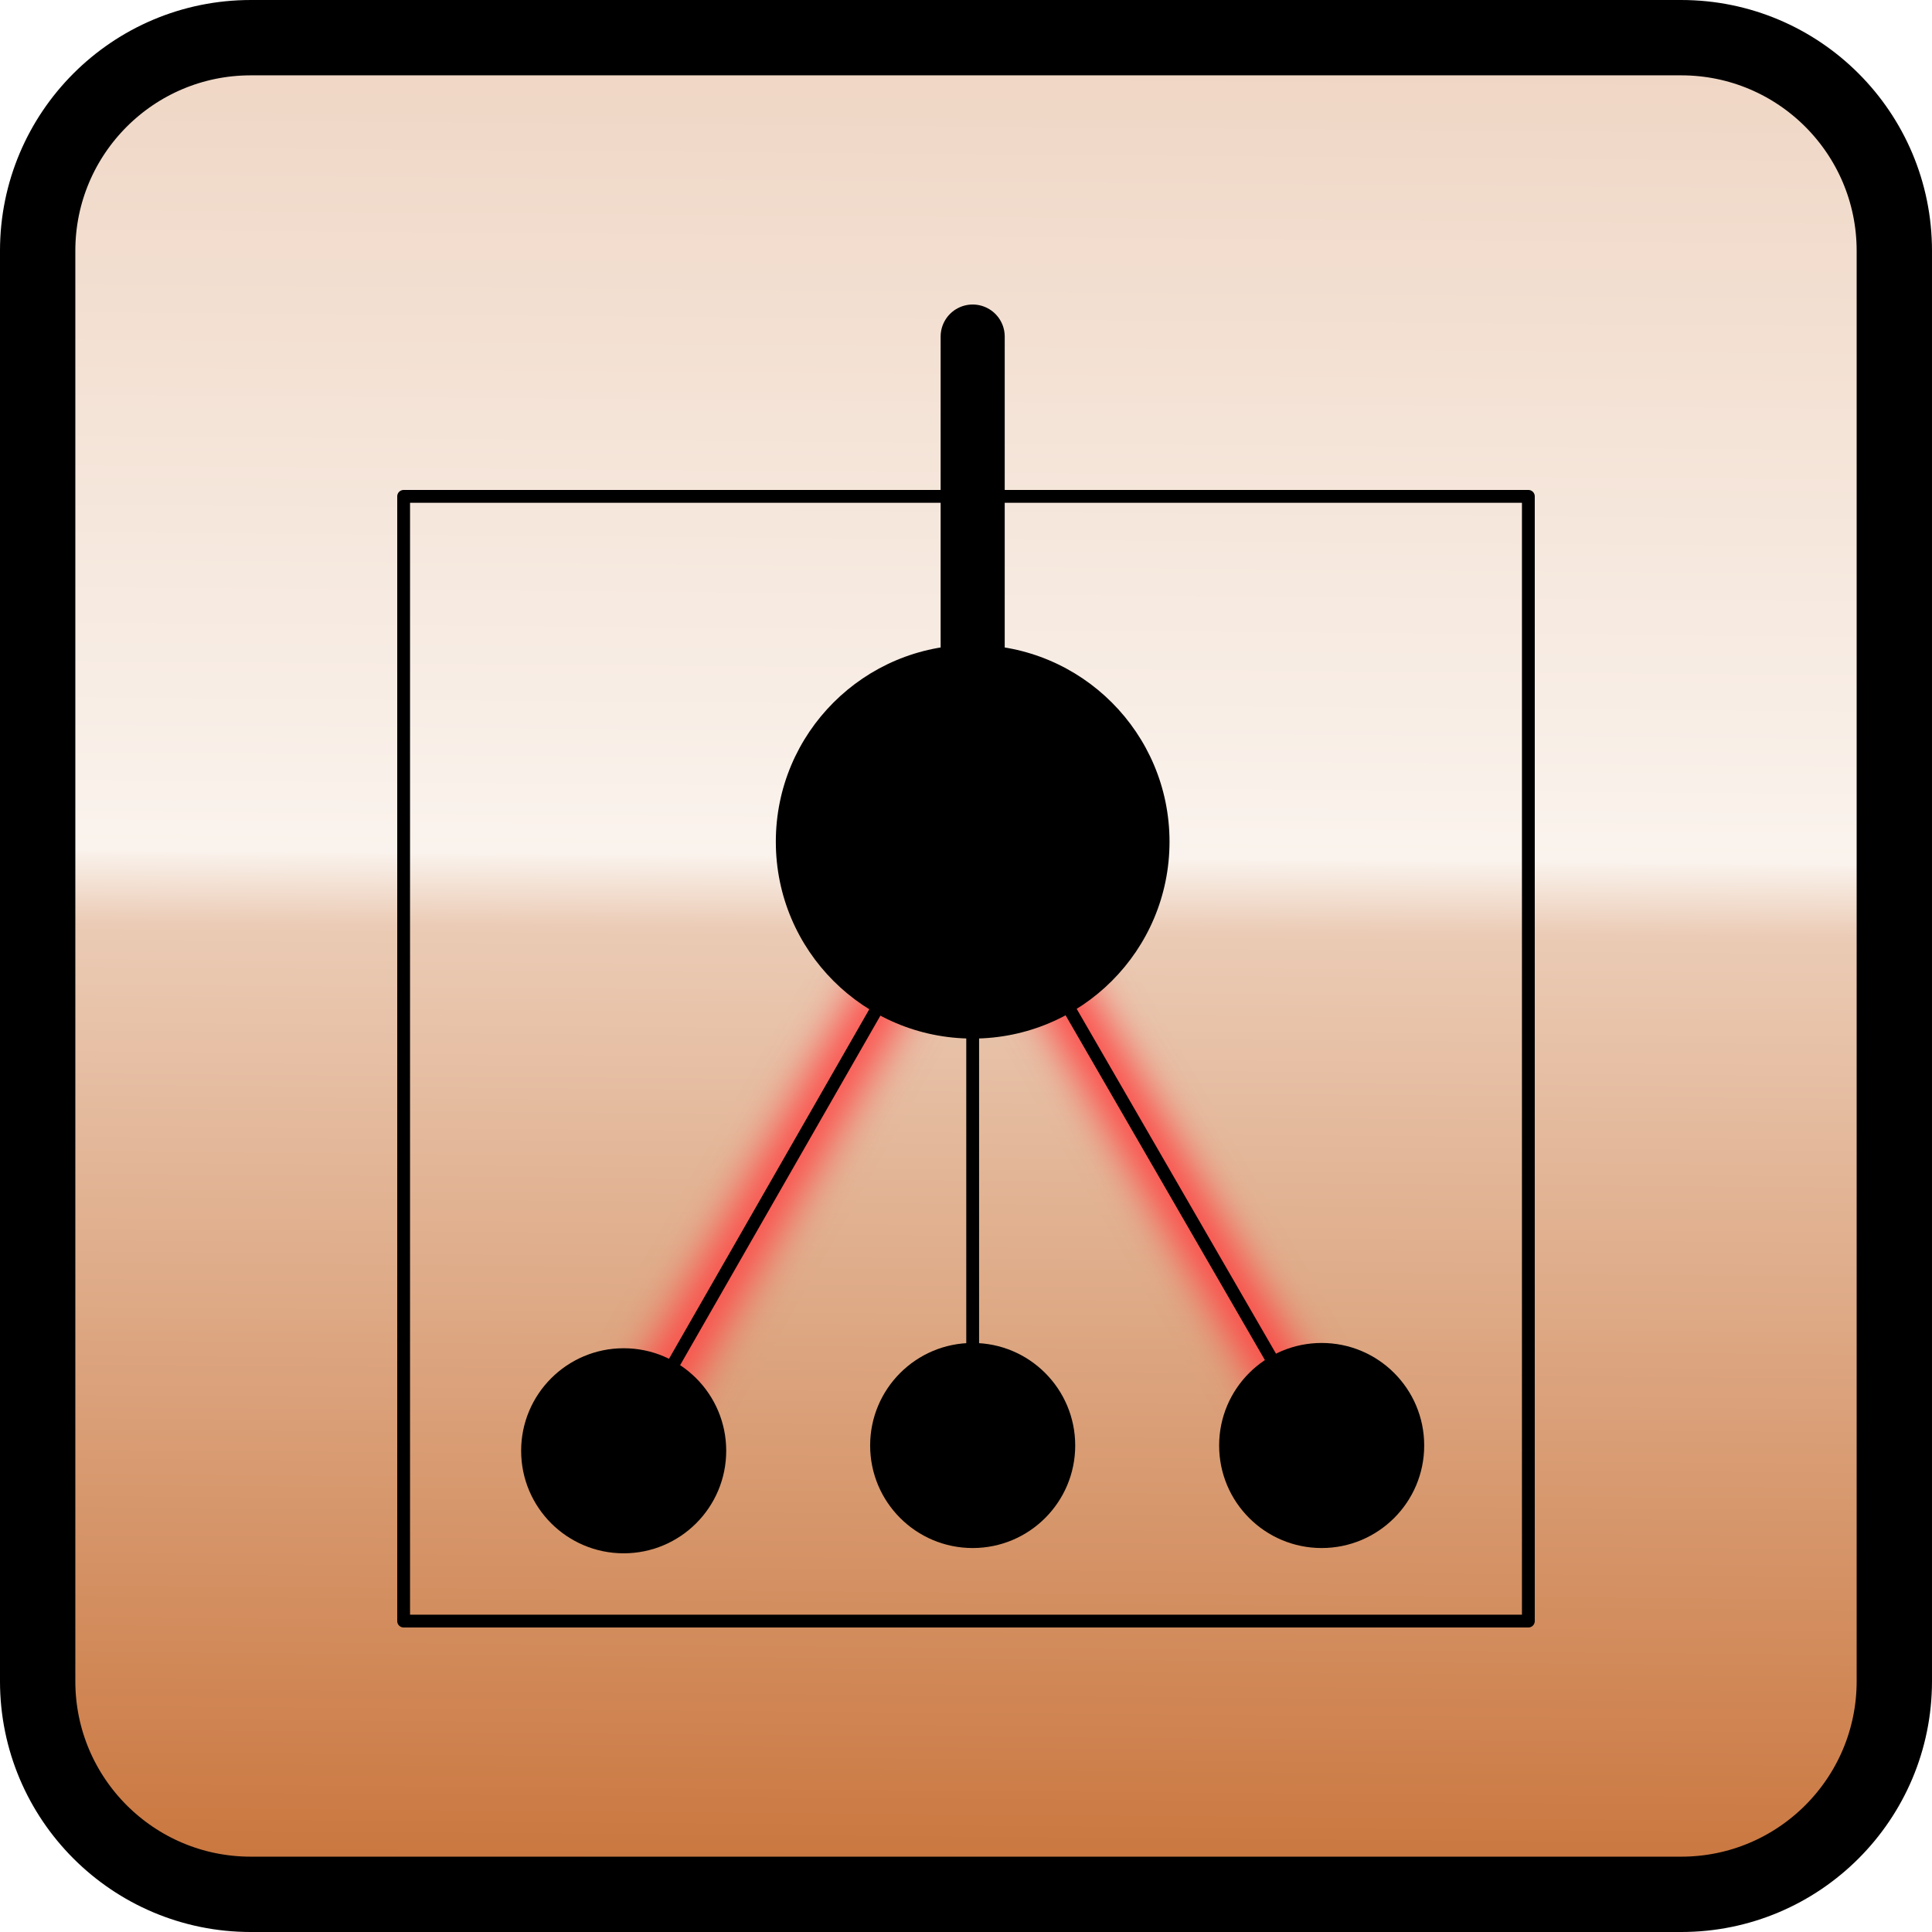
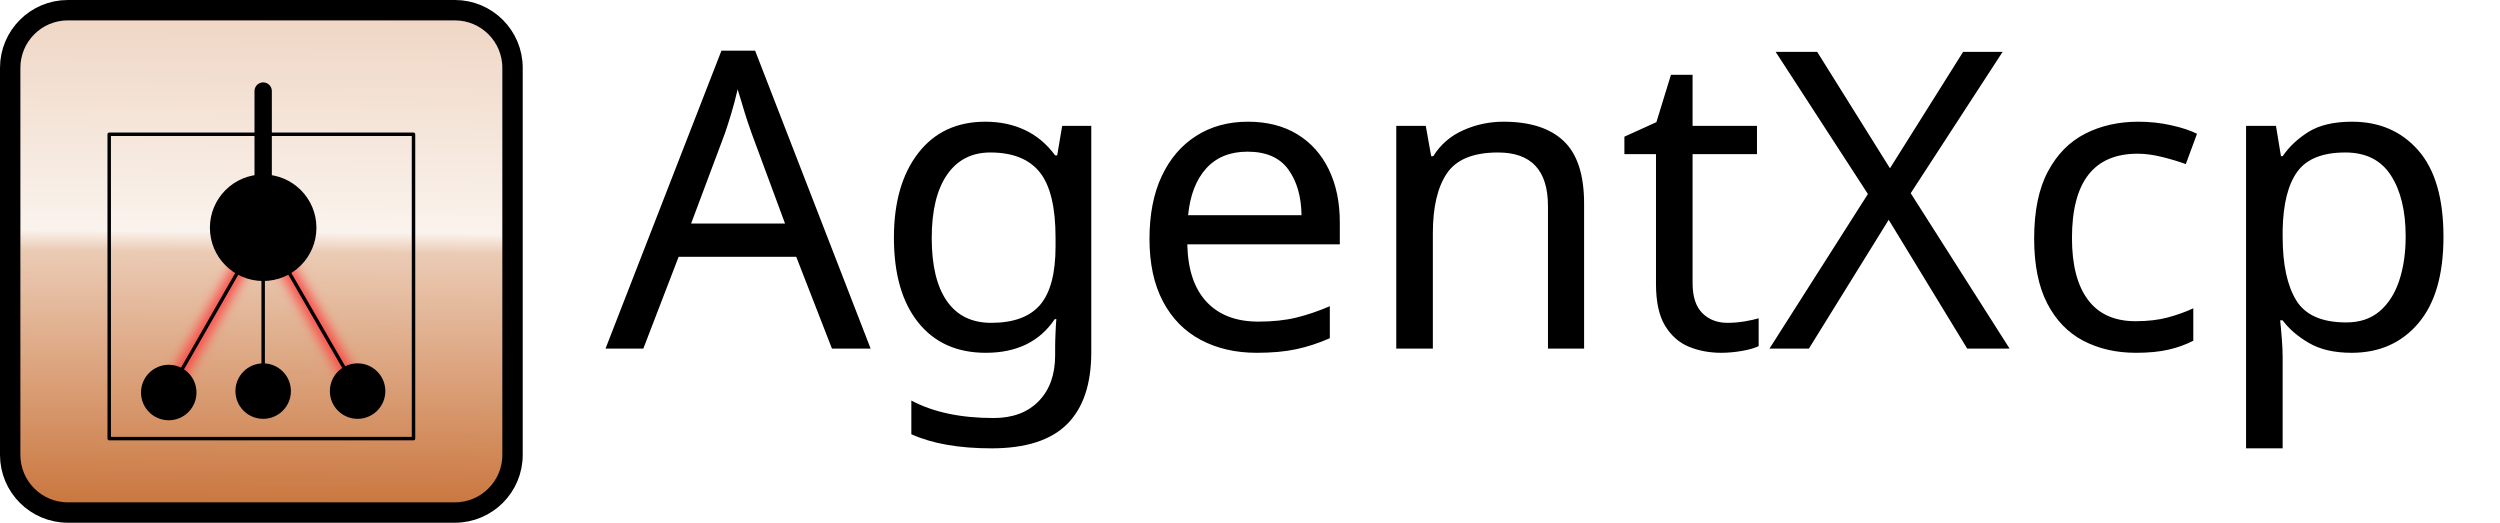
- <svg xmlns="http://www.w3.org/2000/svg" xmlns:xlink="http://www.w3.org/1999/xlink" width="160.282" height="160.282" id="svg2" version="1.1">
+ <svg xmlns="http://www.w3.org/2000/svg" xmlns:xlink="http://www.w3.org/1999/xlink" width="766.57" height="160.282" id="svg2" version="1.1">
  <defs id="defs4">
    <linearGradient id="linearGradient4005">
      <stop id="stop4007" offset="0" style="stop-color:#e3b799;stop-opacity:1;" />
      <stop style="stop-color:#eccdb8;stop-opacity:1;" offset="1" id="stop4009" />
      <stop style="stop-color:#ffffff;stop-opacity:0;" offset="1" id="stop4011" />
    </linearGradient>
    <linearGradient id="linearGradient3999">
      <stop id="stop4001" offset="0" style="stop-color:#daa07a;stop-opacity:1;" />
      <stop style="stop-color:#bc7334;stop-opacity:1;" offset="0.657" id="stop4003" />
    </linearGradient>
    <linearGradient id="linearGradient3991">
      <stop id="stop3993" offset="0" style="stop-color:#e3b799;stop-opacity:1;" />
      <stop style="stop-color:#eccdb8;stop-opacity:1;" offset="1" id="stop3995" />
      <stop style="stop-color:#ffffff;stop-opacity:1;" offset="1" id="stop3997" />
    </linearGradient>
    <linearGradient id="linearGradient3909">
      <stop style="stop-color:#daa07a;stop-opacity:1;" offset="0" id="stop3911" />
      <stop id="stop3913" offset="0.487" style="stop-color:#bc7334;stop-opacity:1;" />
    </linearGradient>
    <linearGradient id="linearGradient3849">
      <stop id="stop3867" offset="0" style="stop-color:#efd5c3;stop-opacity:1;" />
      <stop style="stop-color:#faf3ed;stop-opacity:1;" offset="0.442" id="stop3883" />
      <stop style="stop-color:#ebcbb5;stop-opacity:1;" offset="0.482" id="stop3881" />
      <stop style="stop-color:#c9743b;stop-opacity:1;" offset="1" id="stop3853" />
    </linearGradient>
    <linearGradient id="linearGradient3807">
      <stop style="stop-color:#e3b799;stop-opacity:1;" offset="0" id="stop3809" />
      <stop id="stop3989" offset="0.444" style="stop-color:#ffffff;stop-opacity:1;" />
      <stop id="stop3817" offset="1" style="stop-color:#ffffff;stop-opacity:0;" />
    </linearGradient>
    <linearGradient xlink:href="#linearGradient3849" id="linearGradient4480" x1="-270.202" y1="669.369" x2="-268.963" y2="824.307" gradientUnits="userSpaceOnUse" />
    <filter id="filter3933" x="-0.12" width="1.24" y="-0.12" height="1.24" color-interpolation-filters="sRGB">
      <feGaussianBlur stdDeviation="2.065" id="feGaussianBlur3935" />
    </filter>
    <filter id="filter3955" x="-353310.53" width="706622.06" y="-0.06" height="1.12" color-interpolation-filters="sRGB">
      <feGaussianBlur stdDeviation="1.472" id="feGaussianBlur3957" />
    </filter>
    <filter id="filter3977" x="-0.12" width="1.241" y="-0.12" height="1.239" color-interpolation-filters="sRGB">
      <feGaussianBlur stdDeviation="2.017" id="feGaussianBlur3979" />
    </filter>
  </defs>
  <g id="layer1" transform="translate(-175.6464,-666.7438)">
    <rect style="fill:url(#linearGradient4480);fill-opacity:1;stroke:#000000;stroke-width:6.25;stroke-miterlimit:4;stroke-opacity:1;stroke-dasharray:none" id="rect3887" width="154.032" height="154.032" x="-332.803" y="669.869" ry="17.682" rx="17.682" transform="scale(-1,1)" />
    <g id="g4134" transform="matrix(0,0.8506426,-0.8506426,0,746.7808,544.4605)">
      <path id="rect3887-5" d="m 192.259,550.145 c -9.181,0.138 -14.443,9.961 -12.656,18.281 0.905,9.228 -1.806,19.155 1.312,28 3.695,8.6 14.286,8.033 22.062,7.562 25.437,-0.203 51.027,0.396 76.375,-0.281 8.15,-1.514 11.953,-10.528 10.531,-18.125 -0.963,-9.409 2.013,-19.588 -1.625,-28.531 -4.716,-9.203 -16.376,-6.771 -24.781,-6.938 -23.739,0.021 -47.481,-0.042 -71.219,0.031 z" style="opacity:0.682;fill:none;stroke:none" />
      <g transform="translate(166.6614,26.48065)" id="g4101">
        <path style="fill:none;stroke:#ff4141;stroke-width:4.679;stroke-linecap:butt;stroke-linejoin:miter;stroke-miterlimit:4;stroke-opacity:1;stroke-dasharray:none;filter:url(#filter3977)" d="M 59.184,550.071 118.069,516.034" id="path4091-5" />
        <path style="fill:none;stroke:#000000;stroke-width:1.25;stroke-linecap:butt;stroke-linejoin:miter;stroke-miterlimit:4;stroke-opacity:1;stroke-dasharray:none" d="M 59.184,550.071 118.069,516.034" id="path4091" />
        <path style="fill:none;stroke:#ff4141;stroke-width:4.684;stroke-linecap:butt;stroke-linejoin:miter;stroke-miterlimit:4;stroke-opacity:1;stroke-dasharray:none;filter:url(#filter3933)" d="m 59.184,550.071 59.4,34.037" id="path4093-1" />
        <path style="fill:none;stroke:#000000;stroke-width:1.25;stroke-linecap:butt;stroke-linejoin:miter;stroke-miterlimit:4;stroke-opacity:1;stroke-dasharray:none" d="m 59.184,550.071 59.4,34.037" id="path4093" />
        <path style="fill:none;stroke:#ff4141;stroke-width:4.679;stroke-linecap:butt;stroke-linejoin:miter;stroke-miterlimit:4;stroke-opacity:1;stroke-dasharray:none;filter:url(#filter3955)" d="m 59.184,550.071 58.885,-1e-5" id="path4095-8" />
        <path style="fill:none;stroke:#000000;stroke-width:1.25;stroke-linecap:butt;stroke-linejoin:miter;stroke-miterlimit:4;stroke-opacity:1;stroke-dasharray:none" d="m 59.184,550.071 58.885,-1e-5" id="path4095" />
-         <path style="fill:#000000;fill-opacity:1;stroke:none" id="path4015" d="m 220.534,568.745 c 0,5.683 -3.735,10.29 -8.343,10.29 -4.608,0 -8.343,-4.607 -8.343,-10.29 0,-5.683 3.735,-10.29 8.343,-10.29 4.608,0 8.343,4.607 8.343,10.29 z" transform="matrix(2.301063,0,0,1.865727,-429.0807,-511.0513)" />
-         <path style="fill:#000000;fill-opacity:1;stroke:none" id="path4015-8" d="m 220.534,568.745 c 0,5.683 -3.735,10.29 -8.343,10.29 -4.608,0 -8.343,-4.607 -8.343,-10.29 0,-5.683 3.735,-10.29 8.343,-10.29 4.608,0 8.343,4.607 8.343,10.29 z" transform="matrix(1.198606,0,0,0.9718423,-136.264,-36.69613)" />
-         <path style="fill:#000000;fill-opacity:1;stroke:none" id="path4015-5" d="m 220.534,568.745 c 0,5.683 -3.735,10.29 -8.343,10.29 -4.608,0 -8.343,-4.607 -8.343,-10.29 0,-5.683 3.735,-10.29 8.343,-10.29 4.608,0 8.343,4.607 8.343,10.29 z" transform="matrix(1.198606,0,0,0.9718423,-136.264,-2.659186)" />
-         <path style="fill:#000000;fill-opacity:1;stroke:none" id="path4015-9" d="m 220.534,568.745 c 0,5.683 -3.735,10.29 -8.343,10.29 -4.608,0 -8.343,-4.607 -8.343,-10.29 0,-5.683 3.735,-10.29 8.343,-10.29 4.608,0 8.343,4.607 8.343,10.29 z" transform="matrix(1.198606,0,0,0.9718423,-135.7489,31.37774)" />
+         <path style="fill:#000000;fill-opacity:1;stroke:none" id="path4015" d="m 220.534,568.745 a 8.343,10.29 0 1 1 -16.686,0 8.343,10.29 0 1 1 16.686,0 z" transform="matrix(2.301063,0,0,1.865727,-429.0807,-511.0513)" />
+         <path style="fill:#000000;fill-opacity:1;stroke:none" id="path4015-8" d="m 220.534,568.745 a 8.343,10.29 0 1 1 -16.686,0 8.343,10.29 0 1 1 16.686,0 z" transform="matrix(1.198606,0,0,0.9718423,-136.264,-36.69613)" />
+         <path style="fill:#000000;fill-opacity:1;stroke:none" id="path4015-5" d="m 220.534,568.745 a 8.343,10.29 0 1 1 -16.686,0 8.343,10.29 0 1 1 16.686,0 z" transform="matrix(1.198606,0,0,0.9718423,-136.264,-2.659186)" />
+         <path style="fill:#000000;fill-opacity:1;stroke:none" id="path4015-9" d="m 220.534,568.745 a 8.343,10.29 0 1 1 -16.686,0 8.343,10.29 0 1 1 16.686,0 z" transform="matrix(1.198606,0,0,0.9718423,-135.7489,31.37774)" />
        <path style="fill:none;stroke:#000000;stroke-width:6.25;stroke-linecap:round;stroke-linejoin:round;stroke-miterlimit:4;stroke-opacity:1;stroke-dasharray:none" d="m 9.916,550.071 49.269,0" id="path4099" />
      </g>
      <rect ry="0" rx="0" y="522.357" x="192.163" height="109.692" width="109.692" id="rect4111" style="fill:none;stroke:#000000;stroke-width:1.25;stroke-linecap:round;stroke-linejoin:round;stroke-miterlimit:4;stroke-opacity:1;stroke-dasharray:none" />
    </g>
+     <text xml:space="preserve" style="font-size:127.416px;font-style:normal;font-variant:normal;font-weight:normal;font-stretch:normal;text-indent:0;text-align:start;text-decoration:none;line-height:125%;letter-spacing:0px;word-spacing:0px;text-transform:none;direction:ltr;block-progression:tb;writing-mode:lr-tb;text-anchor:start;baseline-shift:baseline;color:#000000;fill:#000000;fill-opacity:1;fill-rule:nonzero;stroke:none;stroke-width:1px;marker:none;visibility:visible;display:inline;overflow:visible;enable-background:accumulate;font-family:DejaVu Sans;-inkscape-font-specification:DejaVu Sans" x="361.311" y="773.642" id="text3028">
+       <tspan id="tspan3030" x="361.311" y="773.642" style="font-style:normal;font-variant:normal;font-weight:normal;font-stretch:normal;font-family:Linux Libertine O;-inkscape-font-specification:Linux Libertine O">AgentXcpp</tspan>
+     </text>
  </g>
</svg>
